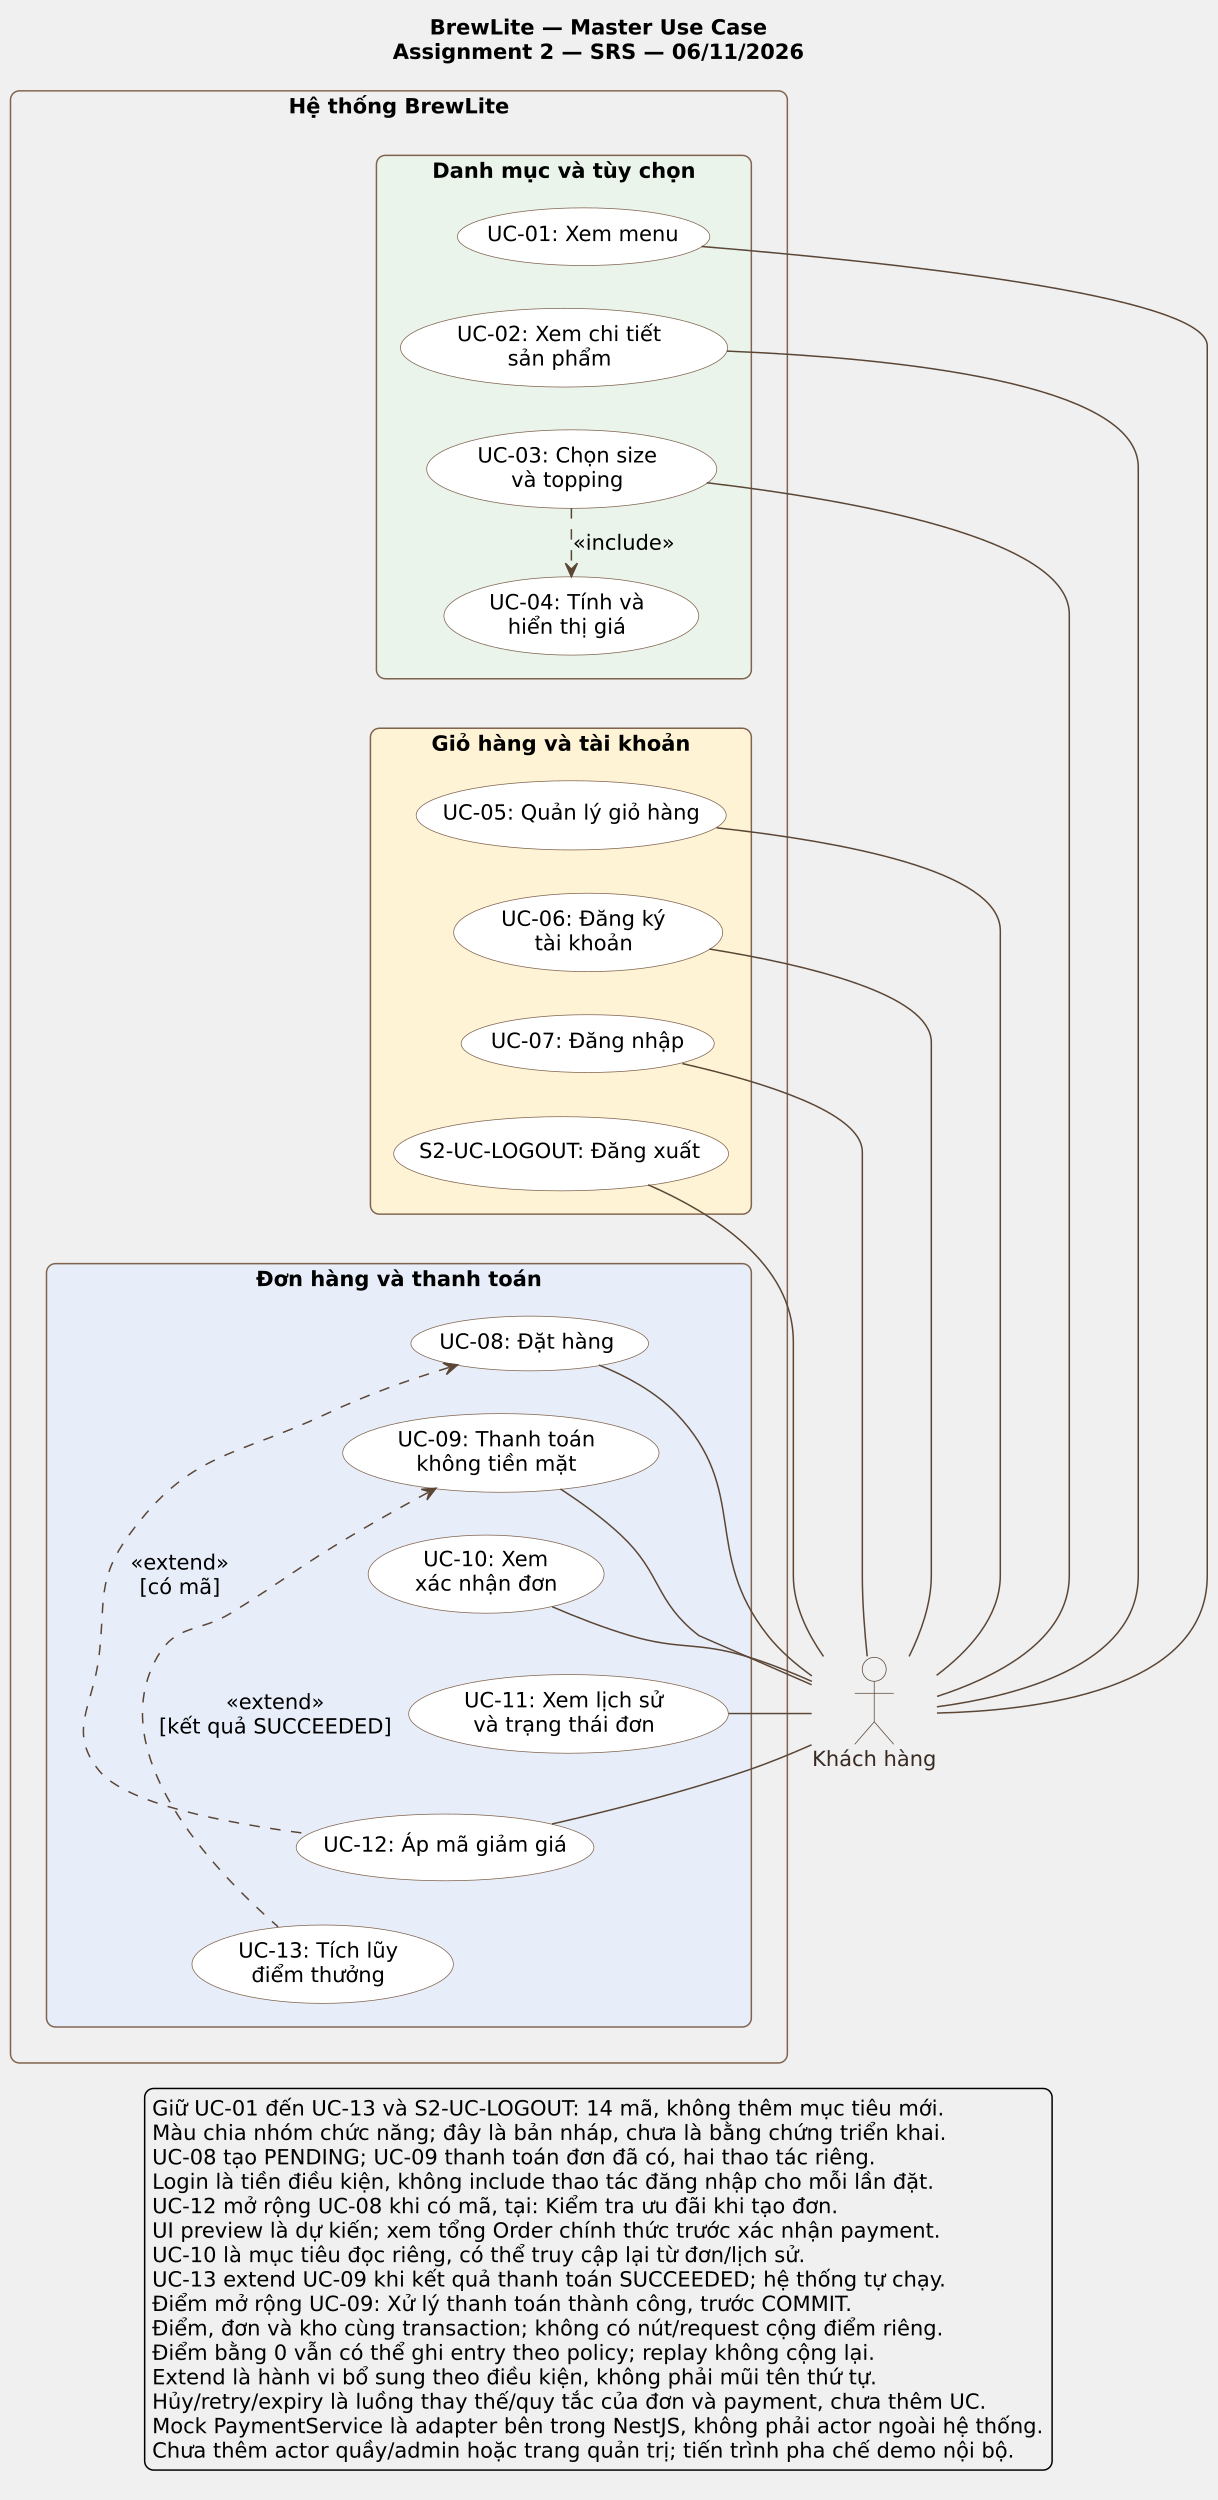
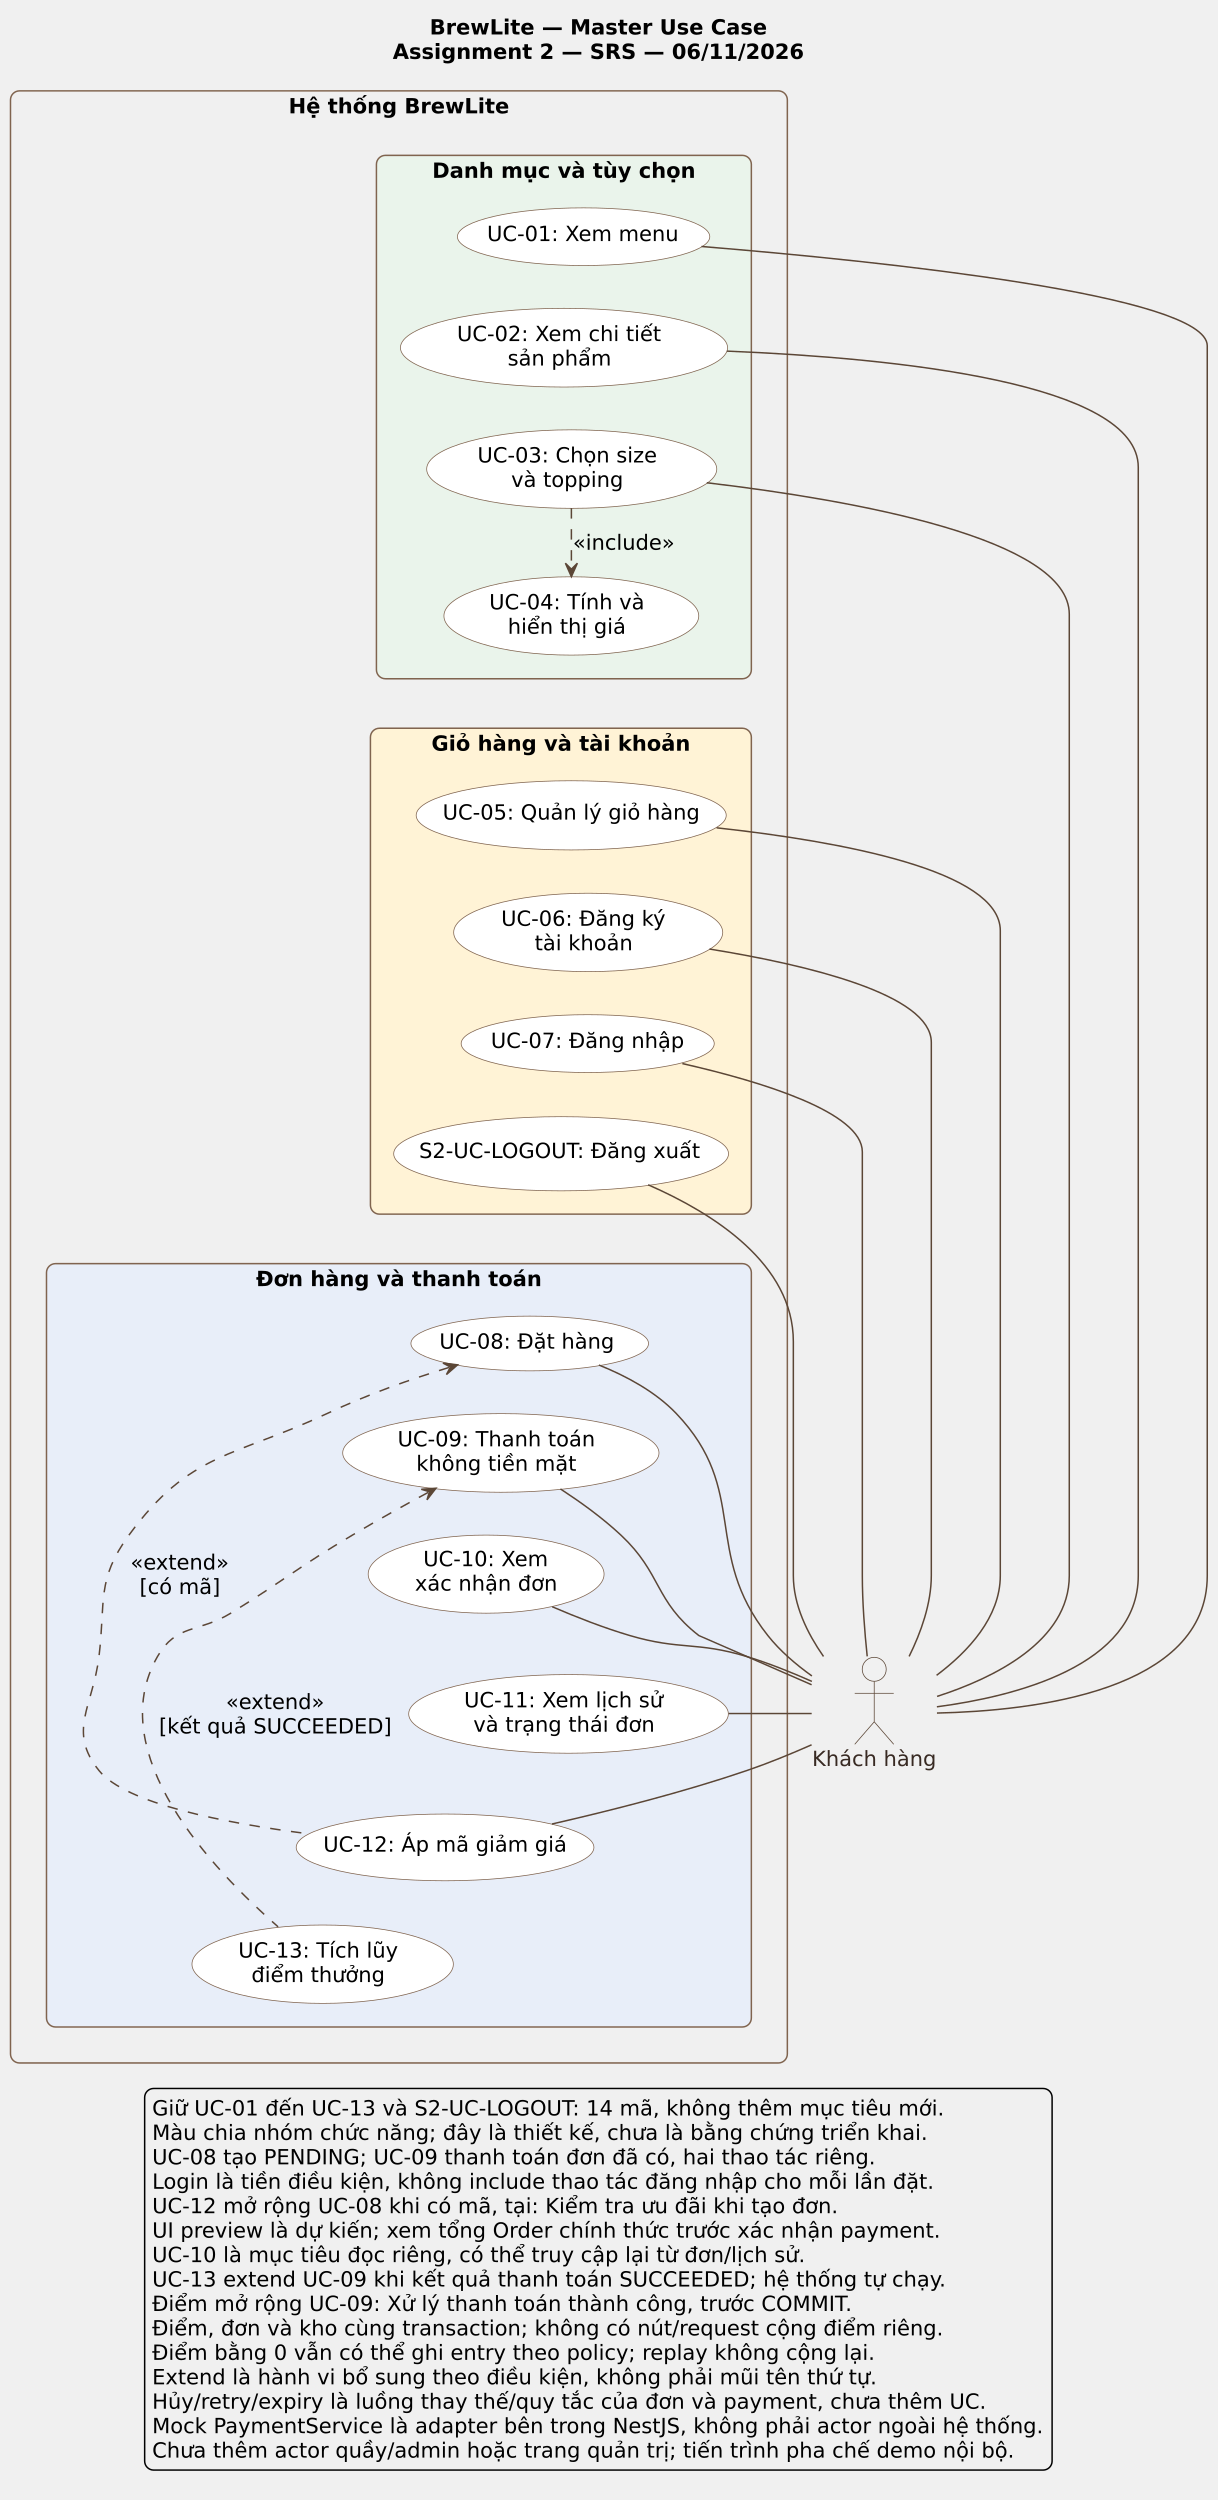
<svg xmlns="http://www.w3.org/2000/svg" contentStyleType="text/css" data-diagram-type="DESCRIPTION" height="1667px" preserveAspectRatio="none" style="width:812px;height:1667px;background:#FFFFFF;" version="1.1" viewBox="0 0 812 1667" width="812px" zoomAndPan="magnify">
  <defs />
  <g>
    <text fill="#000000" font-family="DejaVu Sans" font-size="14" font-weight="bold" lengthAdjust="spacing" textLength="224.957" x="286.522" y="22.995">BrewLite — Master Use Case</text>
    <text fill="#000000" font-family="DejaVu Sans" font-size="14" font-weight="bold" lengthAdjust="spacing" textLength="274.244" x="261.878" y="39.292">Assignment 2 — SRS — 06/11/2026</text>
    <g class="cluster" data-entity="Hệ thống BrewLite" data-source-line="28" data-uid="ent0003" id="cluster_Hệ thống BrewLite">
      <rect fill="none" height="1315" rx="6" ry="6" style="stroke:#80644F;stroke-width:1;" width="518" x="7" y="60.594" />
      <text fill="#000000" font-family="DejaVu Sans" font-size="14" font-weight="bold" lengthAdjust="spacing" textLength="147.137" x="192.432" y="75.589">Hệ thống BrewLite</text>
    </g>
    <g class="cluster" data-entity="Catalog" data-source-line="29" data-uid="ent0004" id="cluster_Catalog">
      <rect fill="#EAF4EB" height="349" rx="6" ry="6" style="stroke:#80644F;stroke-width:1;" width="250" x="251" y="103.594" />
      <text fill="#000000" font-family="DejaVu Sans" font-size="14" font-weight="bold" lengthAdjust="spacing" textLength="175.56" x="288.22" y="118.589">Danh mục và tùy chọn</text>
    </g>
    <g class="cluster" data-entity="Account" data-source-line="35" data-uid="ent0009" id="cluster_Account">
      <rect fill="#FFF3D6" height="324" rx="6" ry="6" style="stroke:#80644F;stroke-width:1;" width="254" x="247" y="485.594" />
      <text fill="#000000" font-family="DejaVu Sans" font-size="14" font-weight="bold" lengthAdjust="spacing" textLength="172.628" x="287.686" y="500.589">Giỏ hàng và tài khoản</text>
    </g>
    <g class="cluster" data-entity="Orders" data-source-line="41" data-uid="ent0014" id="cluster_Orders">
      <rect fill="#E8EEF9" height="509" rx="6" ry="6" style="stroke:#80644F;stroke-width:1;" width="470" x="31" y="842.594" />
      <text fill="#000000" font-family="DejaVu Sans" font-size="14" font-weight="bold" lengthAdjust="spacing" textLength="190.552" x="170.724" y="857.589">Đơn hàng và thanh toán</text>
    </g>
    <g class="entity" data-entity="UC01" data-source-line="30" data-uid="ent0005" id="entity_UC01">
      <ellipse cx="389.144" cy="157.822" fill="#FFFFFF" rx="84.144" ry="19.229" style="stroke:#80644F;stroke-width:0.5;" />
      <text fill="#000000" font-family="DejaVu Sans" font-size="14" lengthAdjust="spacing" textLength="128.345" x="324.758" y="160.743">UC-01: Xem menu</text>
    </g>
    <g class="entity" data-entity="UC02" data-source-line="31" data-uid="ent0006" id="entity_UC02">
      <ellipse cx="376.079" cy="231.839" fill="#FFFFFF" rx="109.079" ry="26.246" style="stroke:#80644F;stroke-width:0.5;" />
      <text fill="#000000" font-family="DejaVu Sans" font-size="14" lengthAdjust="spacing" textLength="136.739" x="304.71" y="227.438">UC-02: Xem chi tiết</text>
      <text fill="#000000" font-family="DejaVu Sans" font-size="14" lengthAdjust="spacing" textLength="69.173" x="338.493" y="243.735">sản phẩm</text>
    </g>
    <g class="entity" data-entity="UC03" data-source-line="32" data-uid="ent0007" id="entity_UC03">
      <ellipse cx="381.224" cy="312.782" fill="#FFFFFF" rx="96.724" ry="26.189" style="stroke:#80644F;stroke-width:0.5;" />
      <text fill="#000000" font-family="DejaVu Sans" font-size="14" lengthAdjust="spacing" textLength="119.738" x="318.355" y="308.381">UC-03: Chọn size</text>
      <text fill="#000000" font-family="DejaVu Sans" font-size="14" lengthAdjust="spacing" textLength="74.792" x="340.828" y="324.678">và topping</text>
    </g>
    <g class="entity" data-entity="UC04" data-source-line="33" data-uid="ent0008" id="entity_UC04">
      <ellipse cx="380.966" cy="410.713" fill="#FFFFFF" rx="84.966" ry="26.119" style="stroke:#80644F;stroke-width:0.5;" />
      <text fill="#000000" font-family="DejaVu Sans" font-size="14" lengthAdjust="spacing" textLength="103.558" x="326.187" y="406.312">UC-04: Tính và</text>
      <text fill="#000000" font-family="DejaVu Sans" font-size="14" lengthAdjust="spacing" textLength="78.757" x="338.587" y="422.609">hiển thị giá</text>
    </g>
    <g class="entity" data-entity="UC05" data-source-line="36" data-uid="ent0010" id="entity_UC05">
      <ellipse cx="380.88" cy="543.67" fill="#FFFFFF" rx="103.38" ry="23.076" style="stroke:#80644F;stroke-width:0.5;" />
      <text fill="#000000" font-family="DejaVu Sans" font-size="14" lengthAdjust="spacing" textLength="171.48" x="295.14" y="546.516">UC-05: Quản lý giỏ hàng</text>
    </g>
    <g class="entity" data-entity="UC06" data-source-line="37" data-uid="ent0011" id="entity_UC06">
      <ellipse cx="392.21" cy="621.743" fill="#FFFFFF" rx="89.71" ry="26.149" style="stroke:#80644F;stroke-width:0.5;" />
      <text fill="#000000" font-family="DejaVu Sans" font-size="14" lengthAdjust="spacing" textLength="110.086" x="334.167" y="617.342">UC-06: Đăng ký</text>
      <text fill="#000000" font-family="DejaVu Sans" font-size="14" lengthAdjust="spacing" textLength="65.406" x="356.507" y="633.639">tài khoản</text>
    </g>
    <g class="entity" data-entity="UC07" data-source-line="38" data-uid="ent0012" id="entity_UC07">
      <ellipse cx="391.885" cy="695.871" fill="#FFFFFF" rx="84.385" ry="19.277" style="stroke:#80644F;stroke-width:0.5;" />
      <text fill="#000000" font-family="DejaVu Sans" font-size="14" lengthAdjust="spacing" textLength="128.905" x="327.298" y="698.764">UC-07: Đăng nhập</text>
    </g>
    <g class="entity" data-entity="Logout" data-source-line="39" data-uid="ent0013" id="entity_Logout">
      <ellipse cx="374.147" cy="769.323" fill="#FFFFFF" rx="111.647" ry="24.729" style="stroke:#80644F;stroke-width:0.5;" />
      <text fill="#000000" font-family="DejaVu Sans" font-size="14" lengthAdjust="spacing" textLength="189.438" x="279.428" y="772.17">S2-UC-LOGOUT: Đăng xuất</text>
    </g>
    <g class="entity" data-entity="UC08" data-source-line="42" data-uid="ent0015" id="entity_UC08">
      <ellipse cx="353.224" cy="895.839" fill="#FFFFFF" rx="79.224" ry="18.245" style="stroke:#80644F;stroke-width:0.5;" />
      <text fill="#000000" font-family="DejaVu Sans" font-size="14" lengthAdjust="spacing" textLength="116.635" x="292.943" y="899.305">UC-08: Đặt hàng</text>
    </g>
    <g class="entity" data-entity="UC09" data-source-line="43" data-uid="ent0016" id="entity_UC09">
      <ellipse cx="333.963" cy="968.824" fill="#FFFFFF" rx="105.463" ry="26.23" style="stroke:#80644F;stroke-width:0.5;" />
      <text fill="#000000" font-family="DejaVu Sans" font-size="14" lengthAdjust="spacing" textLength="131.763" x="265.081" y="964.423">UC-09: Thanh toán</text>
      <text fill="#000000" font-family="DejaVu Sans" font-size="14" lengthAdjust="spacing" textLength="106.777" x="277.574" y="980.72">không tiền mặt</text>
    </g>
    <g class="entity" data-entity="UC10" data-source-line="44" data-uid="ent0017" id="entity_UC10">
      <ellipse cx="324.15" cy="1049.641" fill="#FFFFFF" rx="78.65" ry="26.047" style="stroke:#80644F;stroke-width:0.5;" />
      <text fill="#000000" font-family="DejaVu Sans" font-size="14" lengthAdjust="spacing" textLength="83.897" x="282.201" y="1044.339">UC-10: Xem</text>
      <text fill="#000000" font-family="DejaVu Sans" font-size="14" lengthAdjust="spacing" textLength="94.985" x="276.657" y="1060.636">xác nhận đơn</text>
    </g>
    <g class="entity" data-entity="UC11" data-source-line="45" data-uid="ent0018" id="entity_UC11">
      <ellipse cx="379.09" cy="1142.829" fill="#FFFFFF" rx="106.59" ry="26.235" style="stroke:#80644F;stroke-width:0.5;" />
      <text fill="#000000" font-family="DejaVu Sans" font-size="14" lengthAdjust="spacing" textLength="133.315" x="309.433" y="1138.428">UC-11: Xem lịch sử</text>
      <text fill="#000000" font-family="DejaVu Sans" font-size="14" lengthAdjust="spacing" textLength="120.955" x="315.613" y="1154.725">và trạng thái đơn</text>
    </g>
    <g class="entity" data-entity="UC12" data-source-line="46" data-uid="ent0019" id="entity_UC12">
      <ellipse cx="296.765" cy="1231.847" fill="#FFFFFF" rx="99.265" ry="22.253" style="stroke:#80644F;stroke-width:0.5;" />
      <text fill="#000000" font-family="DejaVu Sans" font-size="14" lengthAdjust="spacing" textLength="162.435" x="215.547" y="1234.693">UC-12: Áp mã giảm giá</text>
    </g>
    <g class="entity" data-entity="UC13" data-source-line="47" data-uid="ent0020" id="entity_UC13">
      <ellipse cx="215.151" cy="1309.727" fill="#FFFFFF" rx="87.151" ry="26.133" style="stroke:#80644F;stroke-width:0.5;" />
      <text fill="#000000" font-family="DejaVu Sans" font-size="14" lengthAdjust="spacing" textLength="106.565" x="158.869" y="1305.326">UC-13: Tích lũy</text>
      <text fill="#000000" font-family="DejaVu Sans" font-size="14" lengthAdjust="spacing" textLength="89.038" x="167.632" y="1321.623">điểm thưởng</text>
    </g>
    <g class="entity" data-entity="Customer" data-source-line="26" data-uid="ent0002" id="entity_Customer">
      <ellipse cx="582.933" cy="1113.094" fill="#F1F1F1" rx="8" ry="8" style="stroke:#5B4636;stroke-width:0.5;" />
      <path d="M582.933,1121.094 L582.933,1148.094 M569.933,1129.094 L595.933,1129.094 M582.933,1148.094 L569.933,1163.094 M582.933,1148.094 L595.933,1163.094" fill="none" style="stroke:#5B4636;stroke-width:0.5;" />
      <text fill="#382A23" font-family="DejaVu Sans" font-size="14" lengthAdjust="spacing" textLength="82.865" x="541.5" y="1177.589">Khách hàng</text>
    </g>
    <g class="link" data-entity-1="UC01" data-entity-2="Customer" data-source-line="51" data-uid="lnk22" id="link_UC01_Customer">
      <path d="M467.74,164.354 C588.34,174.254 805,196.744 805,230.594 C805,230.594 805,230.594 805,1050.594 C805,1127.654 689.06,1140.864 624.76,1142.264" fill="none" id="UC01-Customer" style="stroke:#5B4636;stroke-width:1;" />
    </g>
    <g class="link" data-entity-1="UC02" data-entity-2="Customer" data-source-line="52" data-uid="lnk24" id="link_UC02_Customer">
      <path d="M484.73,234.124 C597.96,238.754 759,255.244 759,311.594 C759,311.594 759,311.594 759,1050.594 C759,1110.794 676.76,1131.214 624.71,1138.104" fill="none" id="UC02-Customer" style="stroke:#5B4636;stroke-width:1;" />
    </g>
    <g class="link" data-entity-1="UC03" data-entity-2="Customer" data-source-line="53" data-uid="lnk26" id="link_UC03_Customer">
      <path d="M471.28,321.904 C569.59,333.524 713,359.114 713,409.594 C713,409.594 713,409.594 713,1050.594 C713,1094.394 662.85,1118.894 624.85,1131.164" fill="none" id="UC03-Customer" style="stroke:#5B4636;stroke-width:1;" />
    </g>
    <g class="link" data-entity-1="UC05" data-entity-2="Customer" data-source-line="54" data-uid="lnk28" id="link_UC05_Customer">
      <path d="M477.83,551.984 C560.8,561.064 667,580.524 667,620.594 C667,620.594 667,620.594 667,1050.594 C667,1078.334 645.67,1101.224 624.51,1117.104" fill="none" id="UC05-Customer" style="stroke:#5B4636;stroke-width:1;" />
    </g>
    <g class="link" data-entity-1="UC06" data-entity-2="Customer" data-source-line="55" data-uid="lnk30" id="link_UC06_Customer">
      <path d="M473.06,632.814 C538.94,643.464 621,663.144 621,695.094 C621,695.094 621,695.094 621,1050.594 C621,1069.254 614.11,1088.524 606.2,1104.494" fill="none" id="UC06-Customer" style="stroke:#5B4636;stroke-width:1;" />
    </g>
    <g class="link" data-entity-1="UC07" data-entity-2="Customer" data-source-line="56" data-uid="lnk32" id="link_UC07_Customer">
      <path d="M454.98,709.194 C507.91,721.224 575,741.684 575,768.094 C575,768.094 575,768.094 575,1050.594 C575,1068.354 576.53,1087.994 578.25,1104.464" fill="none" id="UC07-Customer" style="stroke:#5B4636;stroke-width:1;" />
    </g>
    <g class="link" data-entity-1="UC08" data-entity-2="Customer" data-source-line="57" data-uid="lnk34" id="link_UC08_Customer">
      <path d="M399.35,910.204 C417.36,917.414 436.99,927.904 451,942.594 C500.09,994.094 467.85,1034.804 512,1090.594 C520.1,1100.834 530.77,1109.944 541.37,1117.534" fill="none" id="UC08-Customer" style="stroke:#5B4636;stroke-width:1;" />
    </g>
    <g class="link" data-entity-1="Logout" data-entity-2="Customer" data-source-line="58" data-uid="lnk36" id="link_Logout_Customer">
      <path d="M432.16,790.014 C476.14,809.204 529,842.994 529,894.594 C529,894.594 529,894.594 529,1050.594 C529,1070.064 538.26,1089.014 549.11,1104.534" fill="none" id="Logout-Customer" style="stroke:#5B4636;stroke-width:1;" />
    </g>
    <g class="link" data-entity-1="UC09" data-entity-2="Customer" data-source-line="59" data-uid="lnk38" id="link_UC09_Customer">
      <path d="M373.69,992.824 C387.18,1001.614 401.89,1012.254 414,1023.594 C441.52,1049.354 436.24,1067.454 466,1090.594 C466.21,1090.754 507.69,1108.824 541.19,1123.404" fill="none" id="UC09-Customer" style="stroke:#5B4636;stroke-width:1;" />
    </g>
    <g class="link" data-entity-1="UC10" data-entity-2="Customer" data-source-line="60" data-uid="lnk40" id="link_UC10_Customer">
      <path d="M368.2,1071.374 C384.24,1078.274 402.68,1085.494 420,1090.594 C453.79,1100.534 464.29,1094.384 498,1104.594 C512.48,1108.984 527.79,1115.134 541.36,1121.164" fill="none" id="UC10-Customer" style="stroke:#5B4636;stroke-width:1;" />
    </g>
    <g class="link" data-entity-1="UC11" data-entity-2="Customer" data-source-line="61" data-uid="lnk42" id="link_UC11_Customer">
      <path d="M485.78,1142.594 C504.26,1142.594 522.74,1142.594 541.23,1142.594" fill="none" id="UC11-Customer" style="stroke:#5B4636;stroke-width:1;" />
    </g>
    <g class="link" data-entity-1="UC12" data-entity-2="Customer" data-source-line="62" data-uid="lnk44" id="link_UC12_Customer">
      <path d="M368.06,1216.244 C406.9,1207.374 455.6,1195.044 498,1180.594 C512.32,1175.714 527.58,1169.434 541.17,1163.434" fill="none" id="UC12-Customer" style="stroke:#5B4636;stroke-width:1;" />
    </g>
    <g class="link" data-entity-1="UC03" data-entity-2="UC04" data-source-line="64" data-uid="lnk45" id="link_UC03_UC04">
      <path d="M381,338.814 C381,352.924 381,364.454 381,378.544" fill="none" id="UC03-to-UC04" style="stroke:#5B4636;stroke-width:1;stroke-dasharray:7.0,7.0;" />
      <polygon fill="#5B4636" points="381,384.544,385,375.544,381,379.544,377,375.544,381,384.544" style="stroke:#5B4636;stroke-width:1;" />
      <text fill="#000000" font-family="DejaVu Sans" font-size="14" lengthAdjust="spacing" textLength="67.853" x="382" y="366.589">«include»</text>
    </g>
    <g class="link" data-entity-1="UC08" data-entity-2="UC12" data-source-line="65" data-uid="lnk47" id="link_UC08_UC12">
      <path d="M299.396,911.829 C273.116,919.919 246.01,929.424 218,942.594 C155.71,971.874 126.62,968.024 86,1023.594 C64.12,1053.534 70.48,1067.784 66,1104.594 C61.92,1138.124 44.82,1154.284 66,1180.594 C83.73,1202.614 149.26,1215.564 206.02,1222.824" fill="none" id="UC08-backto-UC12" style="stroke:#5B4636;stroke-width:1;stroke-dasharray:7.0,7.0;" />
      <polygon fill="#5B4636" points="305.13,910.064,295.351,908.889,300.351,911.535,297.705,916.535,305.13,910.064" style="stroke:#5B4636;stroke-width:1;" />
      <text fill="#000000" font-family="DejaVu Sans" font-size="14" lengthAdjust="spacing" textLength="65.892" x="87" y="1046.589">«extend»</text>
      <text fill="#000000" font-family="DejaVu Sans" font-size="14" lengthAdjust="spacing" textLength="53.853" x="93.019" y="1062.886">[có mã]</text>
    </g>
    <g class="link" data-entity-1="UC09" data-entity-2="UC13" data-source-line="66" data-uid="lnk49" id="link_UC09_UC13">
      <path d="M285.456,995.167 C267.986,1004.567 253.02,1012.914 235,1023.594 C198.2,1045.404 190.41,1053.144 154,1075.594 C132.46,1088.874 117.53,1082.614 105,1104.594 C68.23,1169.084 141.6,1246.574 185.45,1284.834" fill="none" id="UC09-backto-UC13" style="stroke:#5B4636;stroke-width:1;stroke-dasharray:7.0,7.0;" />
      <polygon fill="#5B4636" points="290.74,992.324,280.919,993.066,286.337,994.693,284.71,1000.111,290.74,992.324" style="stroke:#5B4636;stroke-width:1;" />
      <text fill="#000000" font-family="DejaVu Sans" font-size="14" lengthAdjust="spacing" textLength="65.892" x="150.632" y="1139.589">«extend»</text>
      <text fill="#000000" font-family="DejaVu Sans" font-size="14" lengthAdjust="spacing" textLength="155.155" x="106" y="1155.886">[kết quả SUCCEEDED]</text>
    </g>
    <rect fill="none" height="254.453" rx="6" ry="6" style="stroke:#000000;stroke-width:1;" width="605.089" x="96.456" y="1392.594" />
    <text fill="#000000" font-family="DejaVu Sans" font-size="14" lengthAdjust="spacing" textLength="530.168" x="101.456" y="1410.589">Giữ UC-01 đến UC-13 và S2-UC-LOGOUT: 14 mã, không thêm mục tiêu mới.</text>
-     <text fill="#000000" font-family="DejaVu Sans" font-size="14" lengthAdjust="spacing" textLength="529.553" x="101.456" y="1426.886">Màu chia nhóm chức năng; đây là bản nháp, chưa là bằng chứng triển khai.</text>
+     <text fill="#000000" font-family="DejaVu Sans" font-size="14" lengthAdjust="spacing" textLength="517.077" x="101.456" y="1426.886">Màu chia nhóm chức năng; đây là thiết kế, chưa là bằng chứng triển khai.</text>
    <text fill="#000000" font-family="DejaVu Sans" font-size="14" lengthAdjust="spacing" textLength="482.303" x="101.456" y="1443.183">UC-08 tạo PENDING; UC-09 thanh toán đơn đã có, hai thao tác riêng.</text>
    <text fill="#000000" font-family="DejaVu Sans" font-size="14" lengthAdjust="spacing" textLength="521.562" x="101.456" y="1459.479">Login là tiền điều kiện, không include thao tác đăng nhập cho mỗi lần đặt.</text>
    <text fill="#000000" font-family="DejaVu Sans" font-size="14" lengthAdjust="spacing" textLength="457.365" x="101.456" y="1475.776">UC-12 mở rộng UC-08 khi có mã, tại: Kiểm tra ưu đãi khi tạo đơn.</text>
    <text fill="#000000" font-family="DejaVu Sans" font-size="14" lengthAdjust="spacing" textLength="526.627" x="101.456" y="1492.073">UI preview là dự kiến; xem tổng Order chính thức trước xác nhận payment.</text>
    <text fill="#000000" font-family="DejaVu Sans" font-size="14" lengthAdjust="spacing" textLength="435.435" x="101.456" y="1508.37">UC-10 là mục tiêu đọc riêng, có thể truy cập lại từ đơn/lịch sử.</text>
    <text fill="#000000" font-family="DejaVu Sans" font-size="14" lengthAdjust="spacing" textLength="531.474" x="101.456" y="1524.667">UC-13 extend UC-09 khi kết quả thanh toán SUCCEEDED; hệ thống tự chạy.</text>
    <text fill="#000000" font-family="DejaVu Sans" font-size="14" lengthAdjust="spacing" textLength="468.289" x="101.456" y="1540.964">Điểm mở rộng UC-09: Xử lý thanh toán thành công, trước COMMIT.</text>
    <text fill="#000000" font-family="DejaVu Sans" font-size="14" lengthAdjust="spacing" textLength="527.823" x="101.456" y="1557.261">Điểm, đơn và kho cùng transaction; không có nút/request cộng điểm riêng.</text>
    <text fill="#000000" font-family="DejaVu Sans" font-size="14" lengthAdjust="spacing" textLength="482.234" x="101.456" y="1573.558">Điểm bằng 0 vẫn có thể ghi entry theo policy; replay không cộng lại.</text>
    <text fill="#000000" font-family="DejaVu Sans" font-size="14" lengthAdjust="spacing" textLength="483.212" x="101.456" y="1589.854">Extend là hành vi bổ sung theo điều kiện, không phải mũi tên thứ tự.</text>
    <text fill="#000000" font-family="DejaVu Sans" font-size="14" lengthAdjust="spacing" textLength="556.685" x="101.456" y="1606.151">Hủy/retry/expiry là luồng thay thế/quy tắc của đơn và payment, chưa thêm UC.</text>
    <text fill="#000000" font-family="DejaVu Sans" font-size="14" lengthAdjust="spacing" textLength="595.089" x="101.456" y="1622.448">Mock PaymentService là adapter bên trong NestJS, không phải actor ngoài hệ thống.</text>
    <text fill="#000000" font-family="DejaVu Sans" font-size="14" lengthAdjust="spacing" textLength="574.875" x="101.456" y="1638.745">Chưa thêm actor quầy/admin hoặc trang quản trị; tiến trình pha chế demo nội bộ.</text>
  </g>
</svg>
